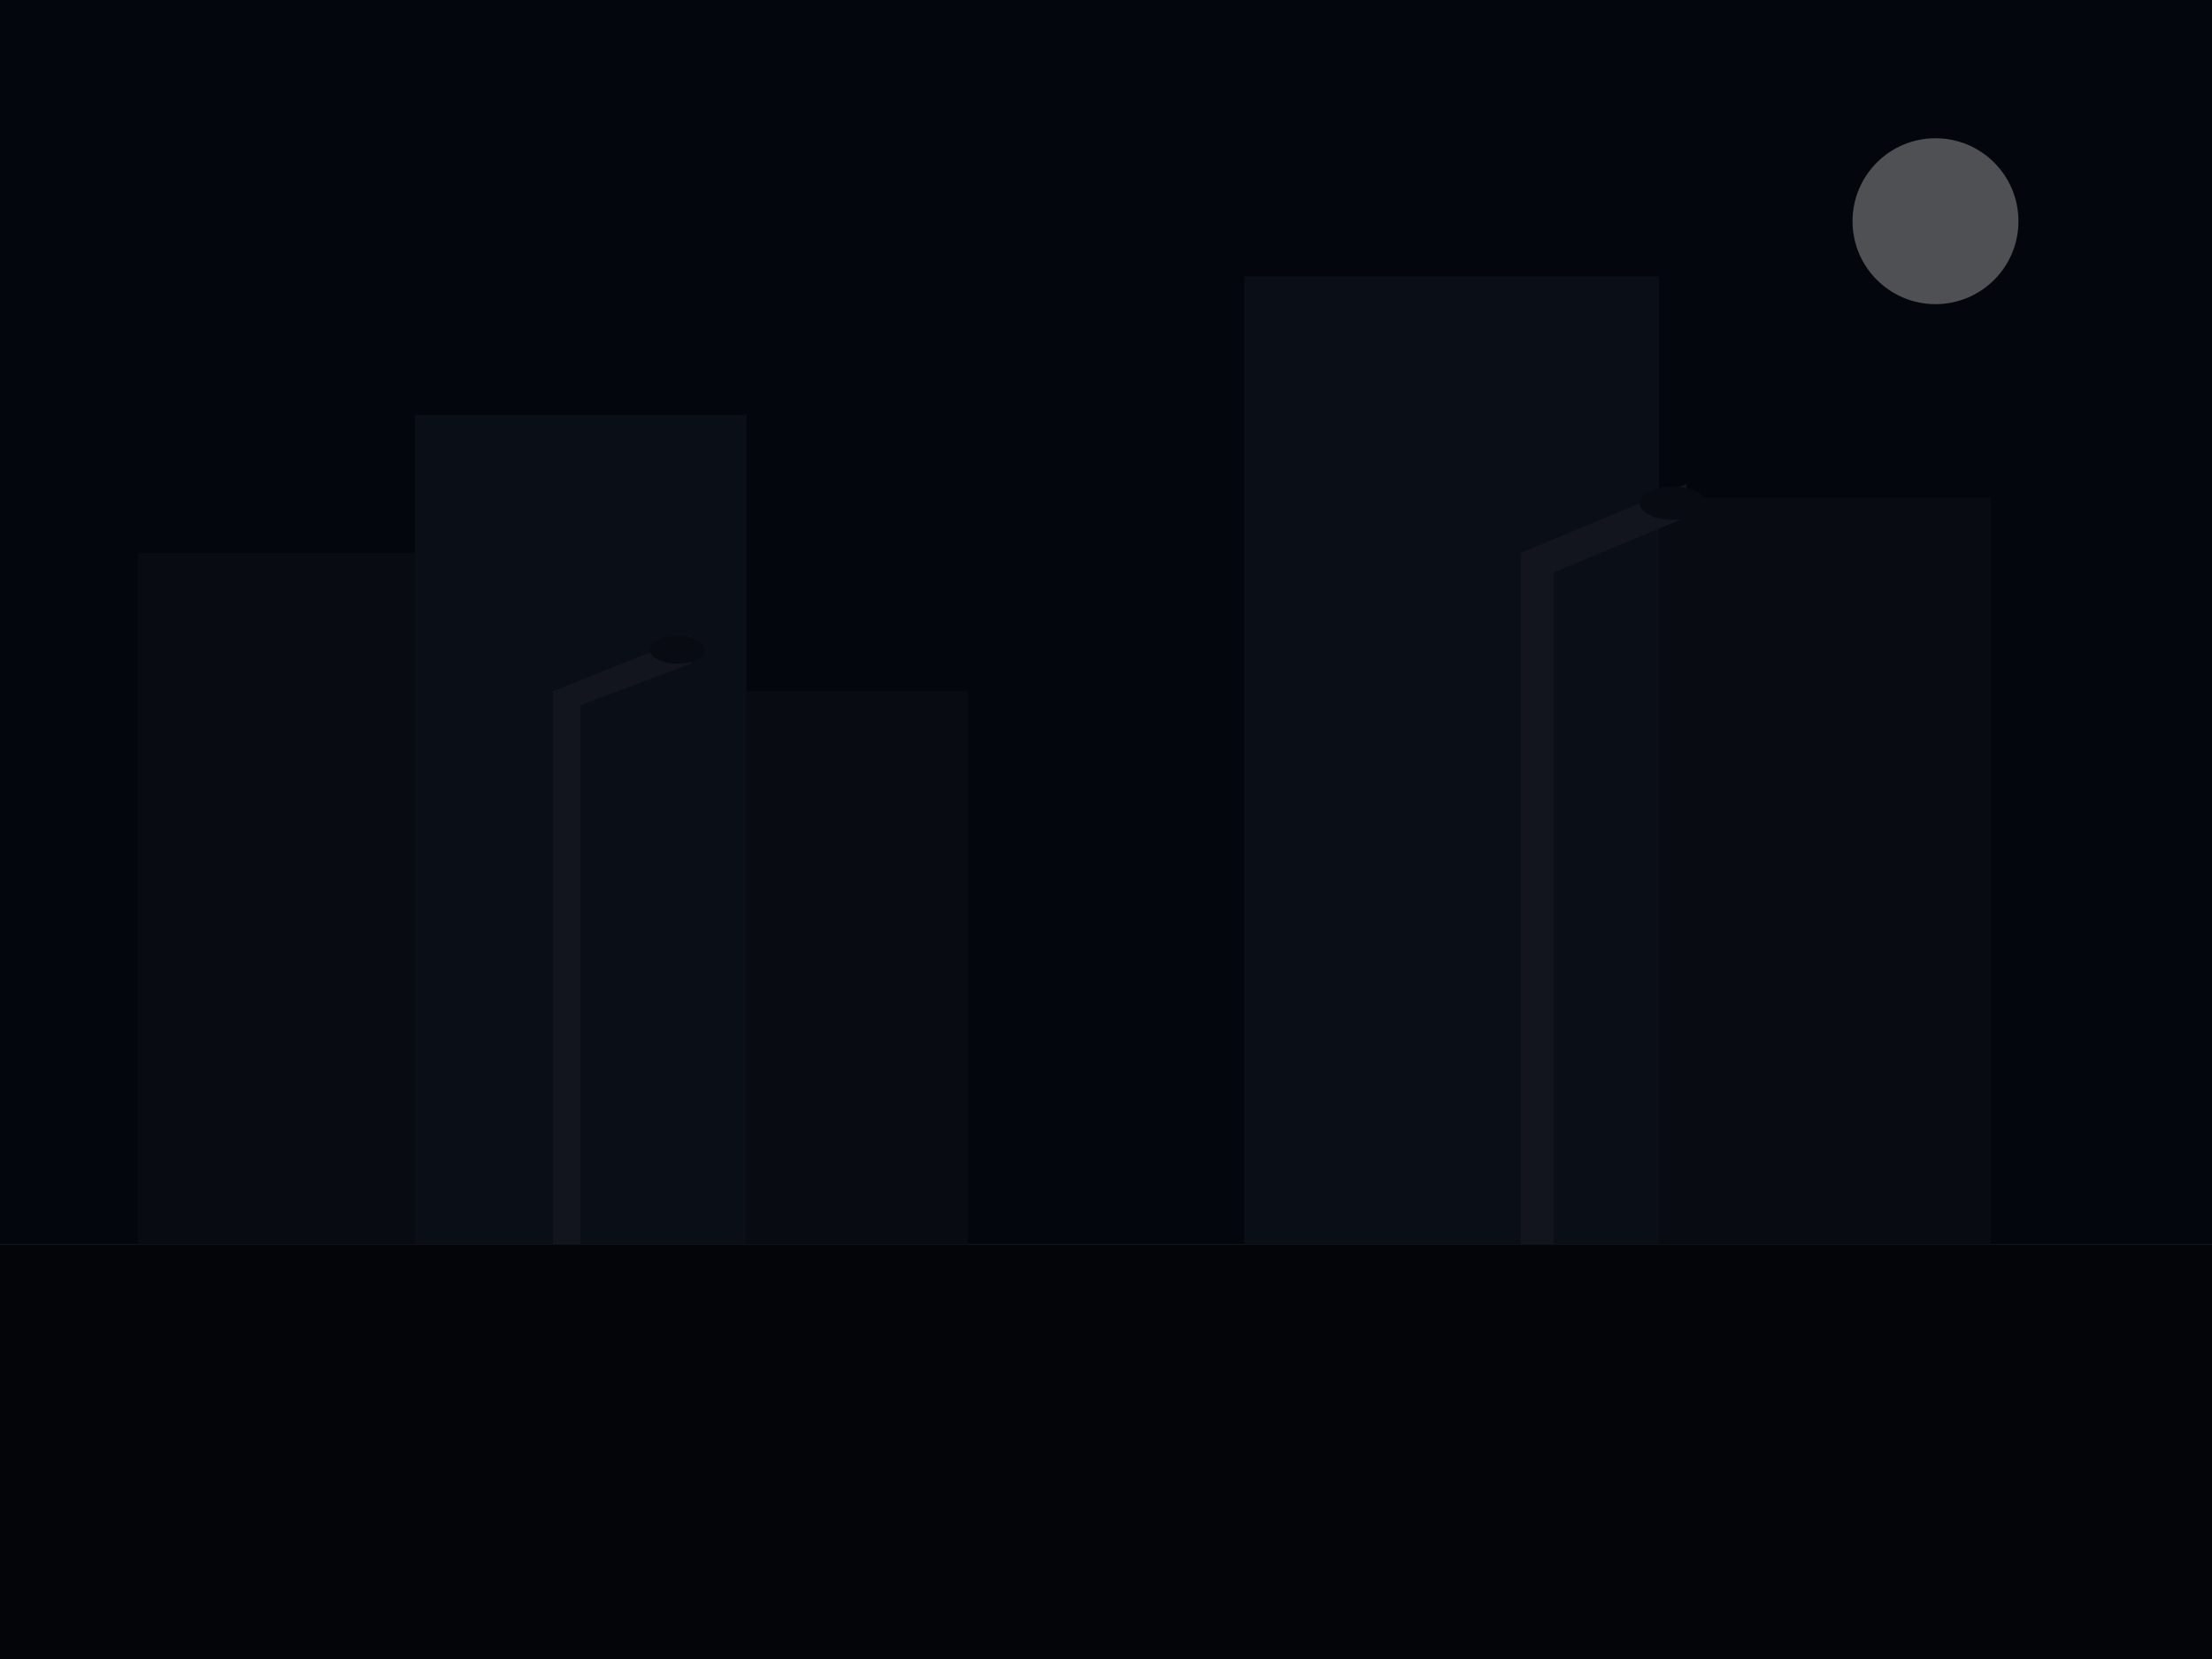
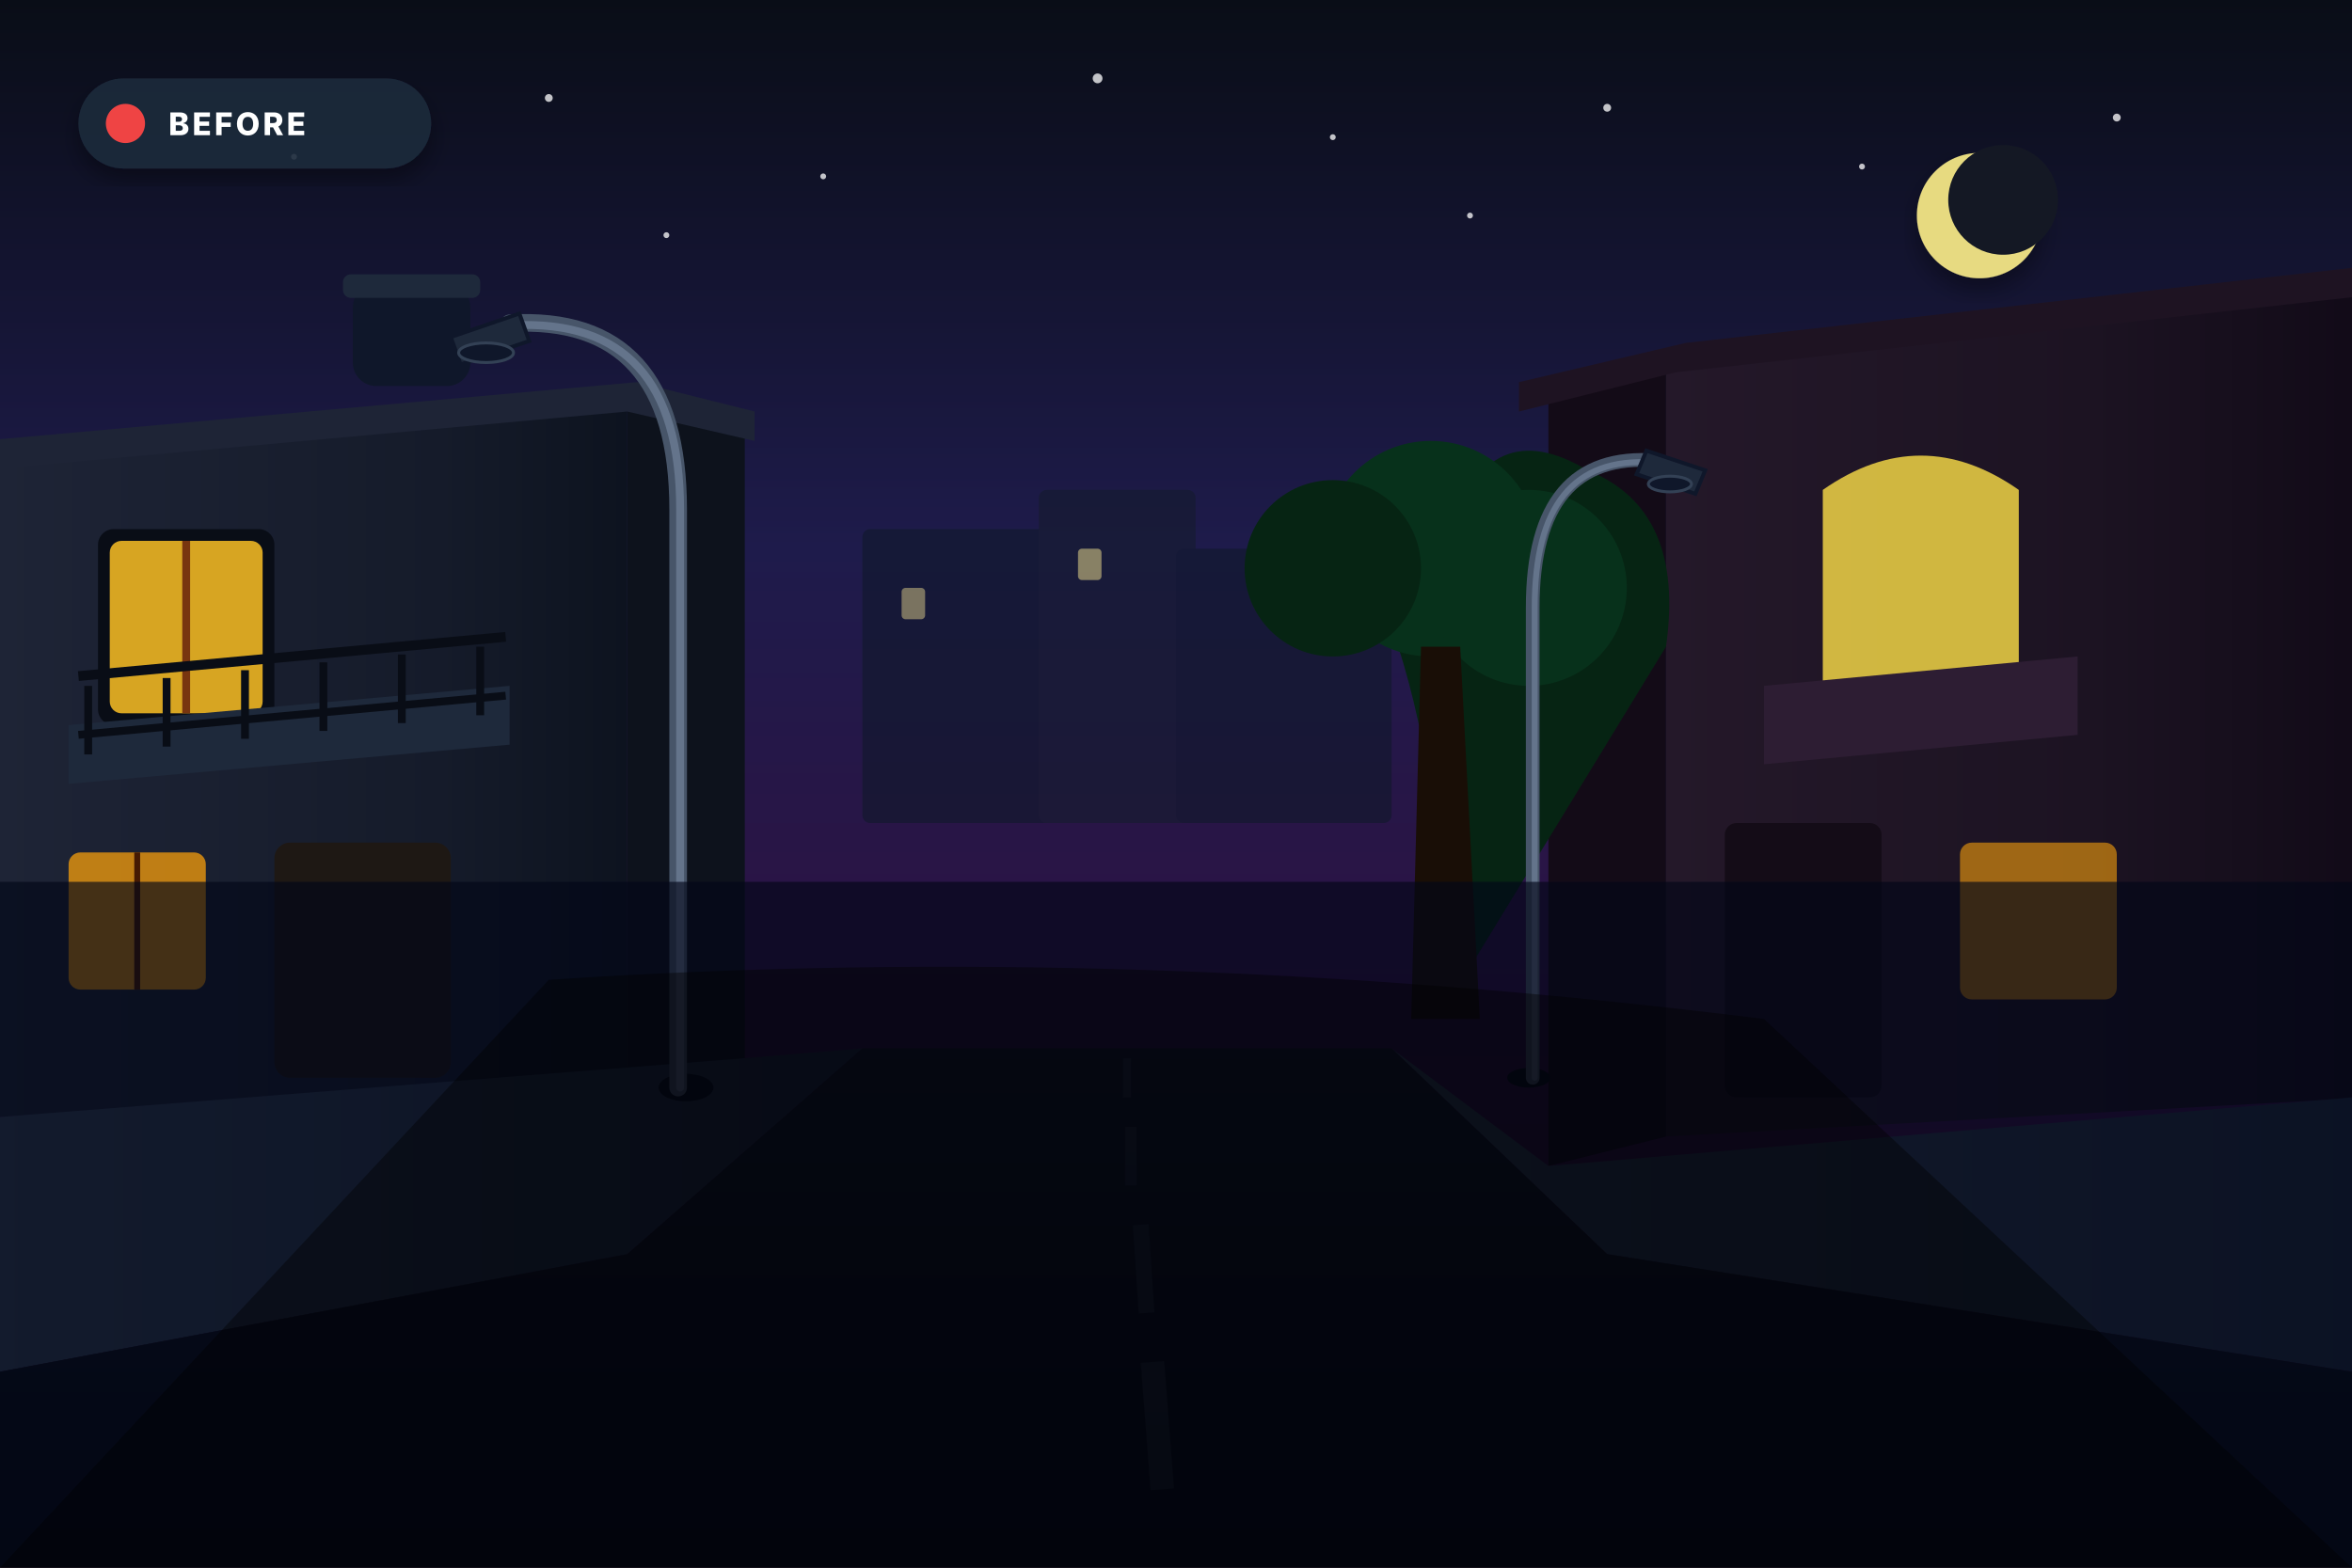
- <svg xmlns="http://www.w3.org/2000/svg" viewBox="0 0 800 600" width="800" height="600">
-   <rect x="0" y="0" width="800" height="450" fill="#0B1021" />
-   <circle cx="700" cy="80" r="30" fill="#F0F8FF" opacity="0.8" />
-   <rect x="50" y="200" width="100" height="250" fill="#151B2E" />
-   <rect x="150" y="150" width="120" height="300" fill="#1A2238" />
-   <rect x="270" y="250" width="80" height="200" fill="#151B2E" />
-   <rect x="450" y="100" width="150" height="350" fill="#1A2238" />
-   <rect x="600" y="180" width="120" height="270" fill="#151B2E" />
-   <rect x="0" y="450" width="800" height="150" fill="#0A0D17" />
-   <rect x="200" y="250" width="10" height="200" fill="#2C354A" />
-   <path d="M200,250 L250,230 L250,240 L210,255 Z" fill="#2C354A" />
-   <rect x="550" y="200" width="12" height="250" fill="#2C354A" />
-   <path d="M550,200 L610,175 L610,187 L562,207 Z" fill="#2C354A" />
-   <ellipse cx="245" cy="235" rx="10" ry="5" fill="#151B2E" />
-   <ellipse cx="605" cy="182" rx="12" ry="6" fill="#151B2E" />
-   <rect x="0" y="0" width="800" height="600" fill="#000000" opacity="0.6" />
+ <svg xmlns="http://www.w3.org/2000/svg" viewBox="0 0 1200 800" width="1200" height="800">
+   <defs>
+     <linearGradient id="duskSky" x1="0%" y1="0%" x2="0%" y2="100%">
+       <stop offset="0%" stop-color="#090d16" />
+       <stop offset="35%" stop-color="#1e1b4b" />
+       <stop offset="70%" stop-color="#311042" />
+       <stop offset="100%" stop-color="#4a1525" />
+     </linearGradient>
+     <linearGradient id="buildingNightLeft" x1="0%" y1="0%" x2="100%" y2="0%">
+       <stop offset="0%" stop-color="#1e2436" />
+       <stop offset="70%" stop-color="#151b2a" />
+       <stop offset="100%" stop-color="#0d131f" />
+     </linearGradient>
+     <linearGradient id="buildingNightRight" x1="0%" y1="0%" x2="100%" y2="0%">
+       <stop offset="0%" stop-color="#241829" />
+       <stop offset="60%" stop-color="#1c1322" />
+       <stop offset="100%" stop-color="#110a17" />
+     </linearGradient>
+     <linearGradient id="darkRoadBefore" x1="0%" y1="0%" x2="0%" y2="100%">
+       <stop offset="0%" stop-color="#141824" />
+       <stop offset="40%" stop-color="#0d101a" />
+       <stop offset="100%" stop-color="#06080e" />
+     </linearGradient>
+     <linearGradient id="curbNightTop" x1="0%" y1="0%" x2="100%" y2="0%">
+       <stop offset="0%" stop-color="#334155" />
+       <stop offset="100%" stop-color="#1e293b" />
+     </linearGradient>
+     <linearGradient id="curbNightFace" x1="0%" y1="0%" x2="0%" y2="100%">
+       <stop offset="0%" stop-color="#1e293b" />
+       <stop offset="100%" stop-color="#0f172a" />
+     </linearGradient>
+     <filter id="softShadow" x="-10%" y="-10%" width="130%" height="130%">
+       <feDropShadow dx="0" dy="6" stdDeviation="6" flood-color="#000000" flood-opacity="0.4" />
+     </filter>
+   </defs>
+   <rect width="1200" height="800" fill="url(#duskSky)" />
+   <g fill="#ffffff" opacity="0.75">
+     <circle cx="150" cy="80" r="1.5" />
+     <circle cx="280" cy="50" r="2" />
+     <circle cx="420" cy="90" r="1.5" />
+     <circle cx="560" cy="40" r="2.5" />
+     <circle cx="680" cy="70" r="1.5" />
+     <circle cx="820" cy="55" r="2" />
+     <circle cx="950" cy="85" r="1.5" />
+     <circle cx="1080" cy="60" r="2" />
+     <circle cx="340" cy="120" r="1.5" />
+     <circle cx="750" cy="110" r="1.5" />
+   </g>
+   <g transform="translate(980, 80)">
+     <circle cx="30" cy="30" r="32" fill="#fef08a" opacity="0.9" filter="url(#softShadow)" />
+     <circle cx="42" cy="22" r="28" fill="#141824" />
+   </g>
+   <g opacity="0.6">
+     <rect x="440" y="270" width="100" height="150" rx="4" fill="#0f172a" />
+     <rect x="530" y="250" width="80" height="170" rx="4" fill="#141b2d" />
+     <rect x="600" y="280" width="110" height="140" rx="4" fill="#0f172a" />
+     <rect x="460" y="300" width="12" height="16" rx="2" fill="#fef08a" opacity="0.7" />
+     <rect x="550" y="280" width="12" height="16" rx="2" fill="#fef08a" opacity="0.8" />
+   </g>
+   <g id="leftBuilding">
+     <path d="M0,230 L320,200 L320,550 L0,570 Z" fill="url(#buildingNightLeft)" />
+     <path d="M320,200 L380,215 L380,540 L320,550 Z" fill="#0d121c" />
+     <path d="M-10,225 L325,195 L385,210 L385,225 L320,210 L-10,240 Z" fill="#1e2436" />
+     <rect x="180" y="145" width="60" height="52" rx="12" fill="#0f172a" />
+     <rect x="175" y="140" width="70" height="12" rx="4" fill="#1e293b" />
+     <rect x="50" y="270" width="90" height="100" rx="8" fill="#090d16" />
+     <rect x="56" y="276" width="78" height="88" rx="6" fill="#fbbf24" opacity="0.85" />
+     <line x1="95" y1="276" x2="95" y2="364" stroke="#78350f" stroke-width="4" />
+     <path d="M35,370 L260,350 L260,380 L35,400 Z" fill="#1e293b" />
+     <g stroke="#090d16" stroke-width="4">
+       <line x1="45" y1="350" x2="45" y2="385" />
+       <line x1="85" y1="346" x2="85" y2="381" />
+       <line x1="125" y1="342" x2="125" y2="377" />
+       <line x1="165" y1="338" x2="165" y2="373" />
+       <line x1="205" y1="334" x2="205" y2="369" />
+       <line x1="245" y1="330" x2="245" y2="365" />
+       <line x1="40" y1="345" x2="258" y2="325" stroke-width="5" />
+       <line x1="40" y1="375" x2="258" y2="355" stroke-width="4" />
+     </g>
+     <rect x="140" y="430" width="90" height="120" rx="8" fill="#1e1814" />
+     <rect x="35" y="435" width="70" height="70" rx="6" fill="#f59e0b" opacity="0.75" />
+     <line x1="70" y1="435" x2="70" y2="505" stroke="#451a03" stroke-width="3" />
+   </g>
+   <g id="rightBuilding">
+     <path d="M850,180 L1210,140 L1210,560 L850,580 Z" fill="url(#buildingNightRight)" />
+     <path d="M790,200 L850,180 L850,580 L790,595 Z" fill="#130b17" />
+     <path d="M775,195 L860,175 L1215,135 L1215,150 L855,190 L775,210 Z" fill="#1e1322" />
+     <path d="M930,250 Q980,215 1030,250 L1030,350 L930,350 Z" fill="#fde047" opacity="0.8" />
+     <path d="M900,350 L1060,335 L1060,375 L900,390 Z" fill="#2d1d33" />
+     <rect x="880" y="420" width="80" height="140" rx="6" fill="#140c17" />
+     <rect x="1000" y="430" width="80" height="80" rx="6" fill="#f59e0b" opacity="0.6" />
+   </g>
+   <g id="trees">
+     <path d="M740,510 Q735,390 710,320 Q690,270 670,250 Q710,240 740,270 Q760,210 810,240 Q860,260 850,330 Z" fill="#062413" />
+     <circle cx="730" cy="280" r="55" fill="#07311b" />
+     <circle cx="680" cy="290" r="45" fill="#062413" />
+     <circle cx="780" cy="300" r="50" fill="#07311b" />
+     <path d="M725,330 L745,330 L755,520 L720,520 Z" fill="#190e06" />
+   </g>
+   <g id="sidewalks">
+     <path d="M0,570 L380,540 L440,535 L320,640 L0,700 Z" fill="url(#curbNightTop)" />
+     <path d="M0,700 L320,640 L320,658 L0,720 Z" fill="url(#curbNightFace)" />
+     <path d="M1200,560 L790,595 L710,535 L820,640 L1200,700 Z" fill="url(#curbNightTop)" />
+     <path d="M820,640 L1200,700 L1200,720 L820,658 Z" fill="url(#curbNightFace)" />
+   </g>
+   <g id="darkRoad">
+     <path d="M320,640 L440,535 L710,535 L820,640 L1200,700 L1200,800 L0,800 L0,700 Z" fill="url(#darkRoadBefore)" />
+     <path d="M575,540 L575,560" stroke="#475569" stroke-width="4" opacity="0.3" />
+     <path d="M577,575 L577,605" stroke="#475569" stroke-width="6" opacity="0.3" />
+     <path d="M582,625 L585,670" stroke="#475569" stroke-width="8" opacity="0.3" />
+     <path d="M588,695 L593,760" stroke="#475569" stroke-width="12" opacity="0.3" />
+   </g>
+   <g id="streetlightsBefore">
+     <ellipse cx="350" cy="555" rx="14" ry="7" fill="#090d16" />
+     <path d="M346,555 L346,260 Q346,160 260,165" fill="none" stroke="#475569" stroke-width="9" stroke-linecap="round" />
+     <path d="M347,555 L347,260 Q347,162 262,166" fill="none" stroke="#64748b" stroke-width="4" stroke-linecap="round" />
+     <path d="M265,160 L230,172 L235,186 L270,174 Z" fill="#1e293b" stroke="#0f172a" stroke-width="2" />
+     <ellipse cx="248" cy="180" rx="14" ry="5" fill="#0f172a" stroke="#334155" stroke-width="1.5" />
+     <ellipse cx="780" cy="550" rx="11" ry="5" fill="#090d16" />
+     <path d="M782,550 L782,310 Q782,230 845,235" fill="none" stroke="#475569" stroke-width="7" stroke-linecap="round" />
+     <path d="M783,550 L783,310 Q783,232 843,236" fill="none" stroke="#64748b" stroke-width="3" stroke-linecap="round" />
+     <path d="M840,230 L870,240 L865,252 L835,242 Z" fill="#1e293b" stroke="#0f172a" stroke-width="2" />
+     <ellipse cx="852" cy="247" rx="11" ry="4" fill="#0f172a" stroke="#334155" stroke-width="1.5" />
+   </g>
+   <rect x="0" y="450" width="1200" height="350" fill="#020617" opacity="0.65" />
+   <path d="M280,500 Q580,480 900,520 L1200,800 L0,800 Z" fill="#000000" opacity="0.4" />
+   <g id="statusBadge" transform="translate(40, 40)">
+     <rect x="0" y="0" width="180" height="46" rx="23" fill="#1e293b" opacity="0.9" filter="url(#softShadow)" />
+     <circle cx="24" cy="23" r="10" fill="#ef4444" />
+     <text x="46" y="29" fill="#ffffff" font-family="system-ui, -apple-system, sans-serif" font-weight="800" font-size="16" letter-spacing="1.5">BEFORE</text>
+   </g>
</svg>
